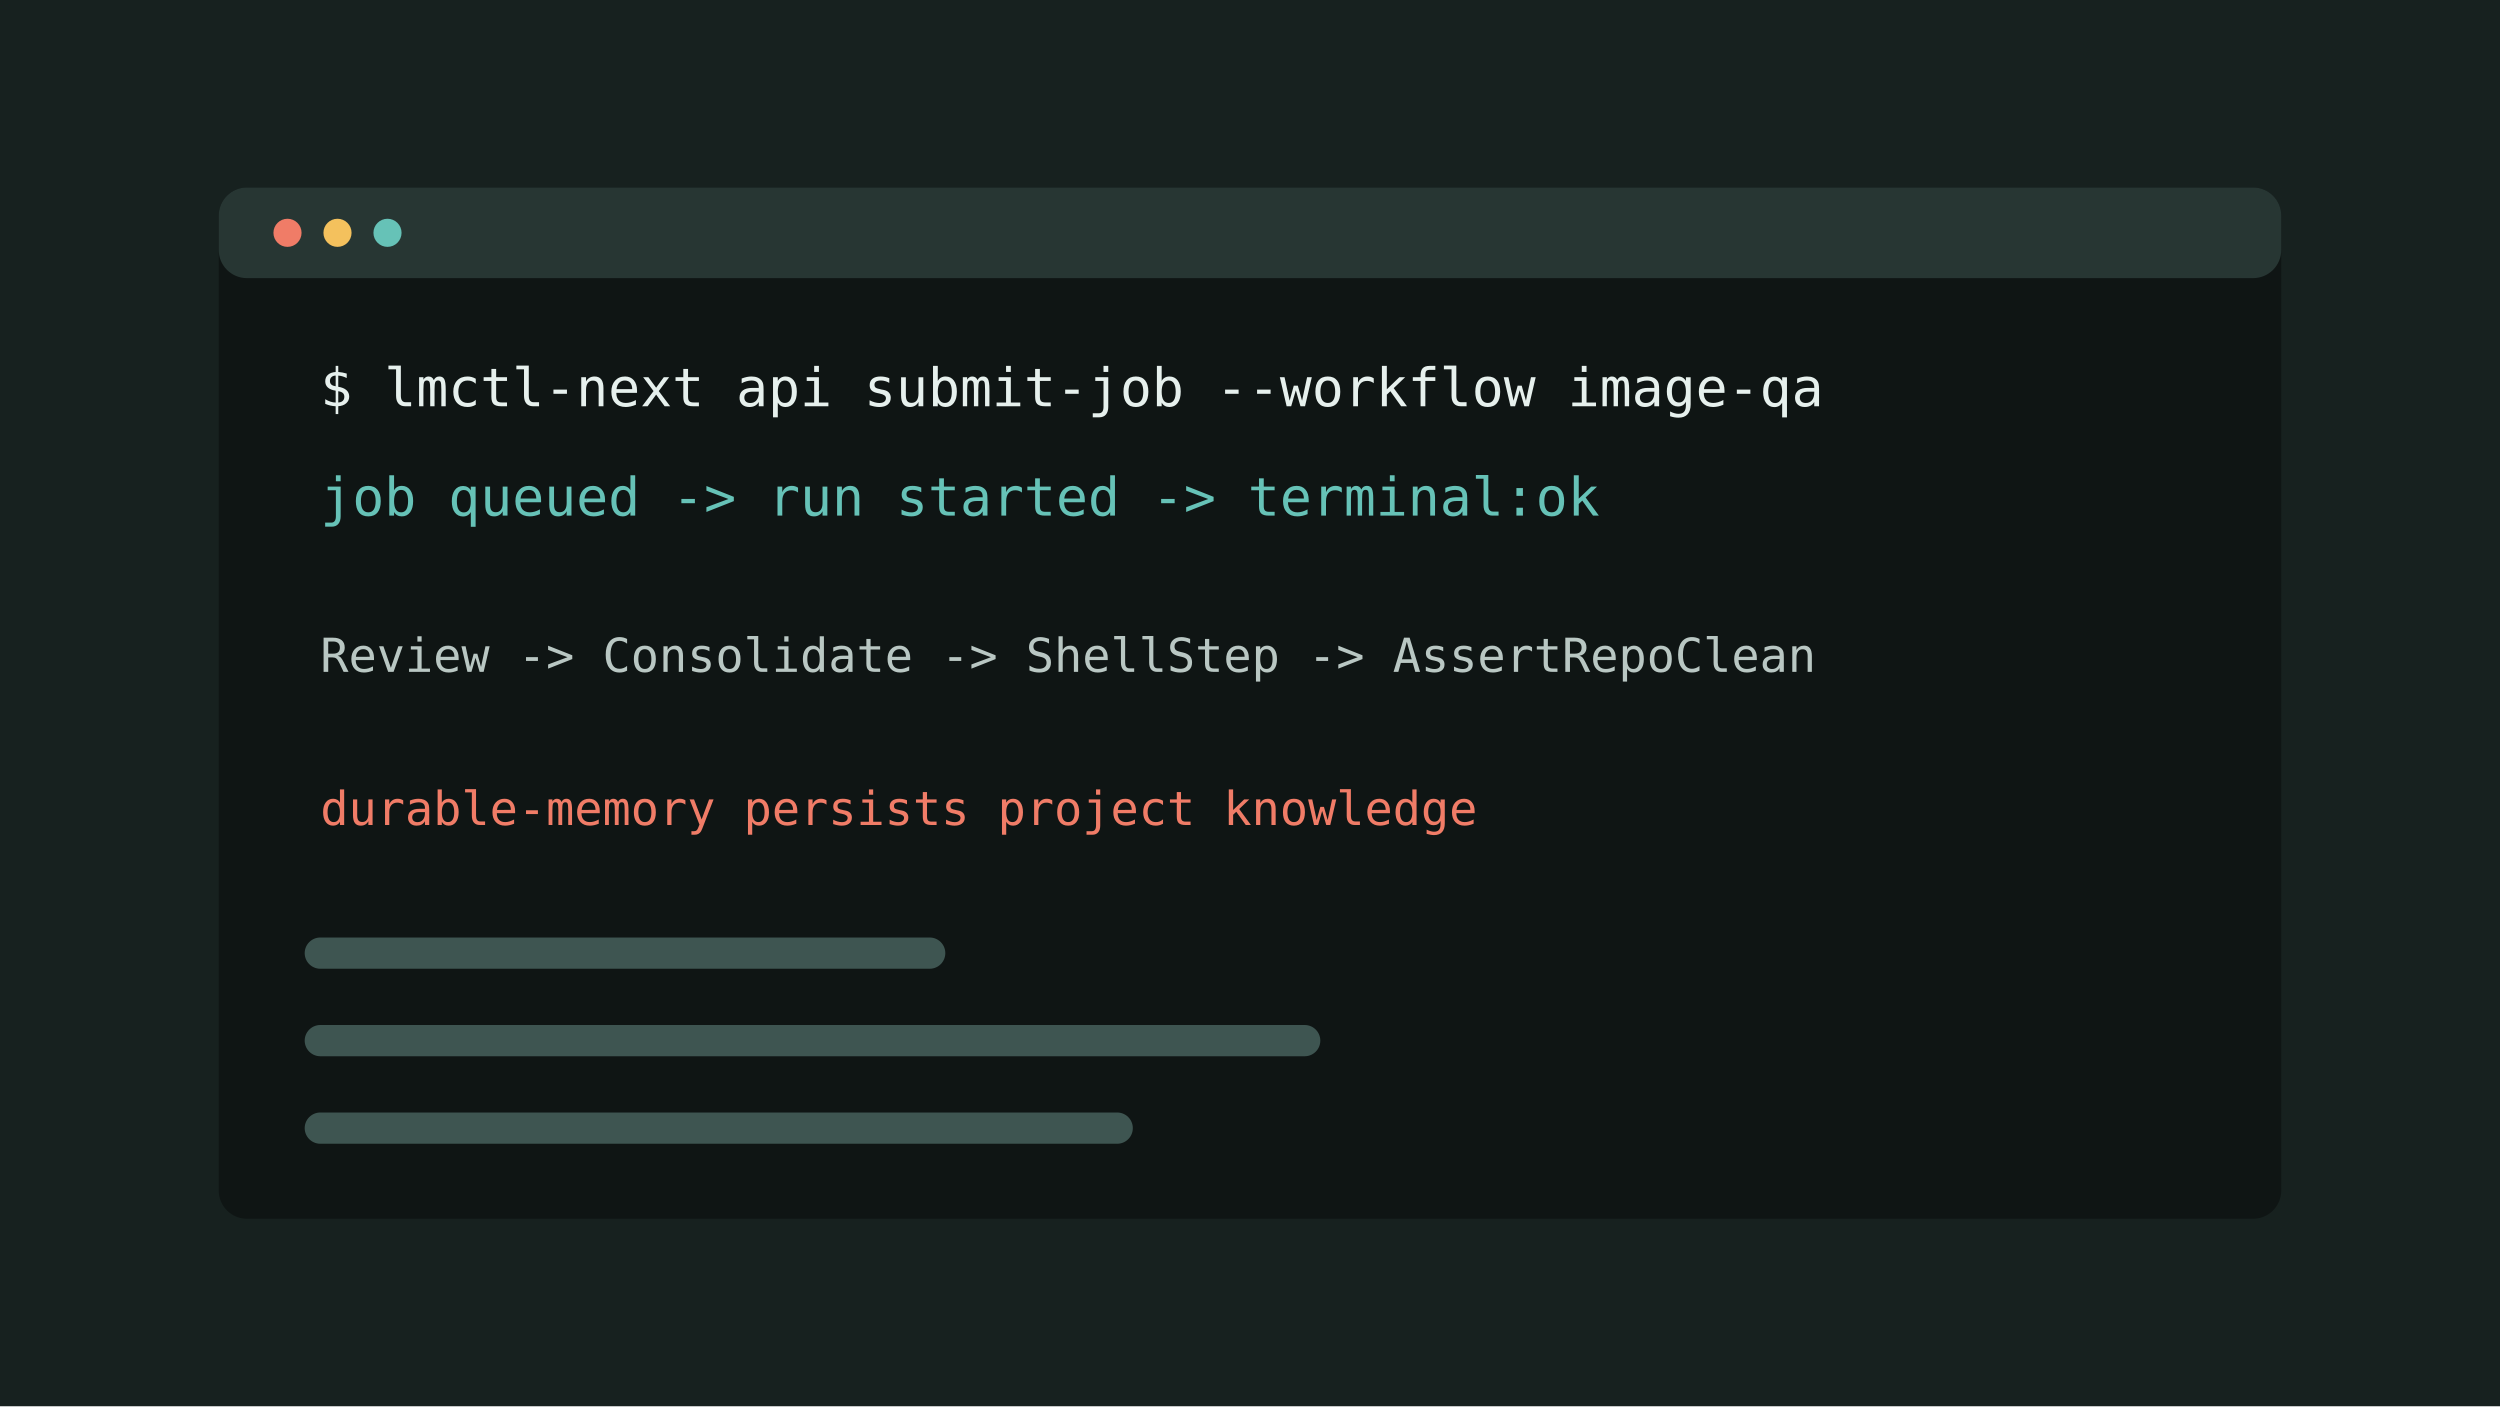
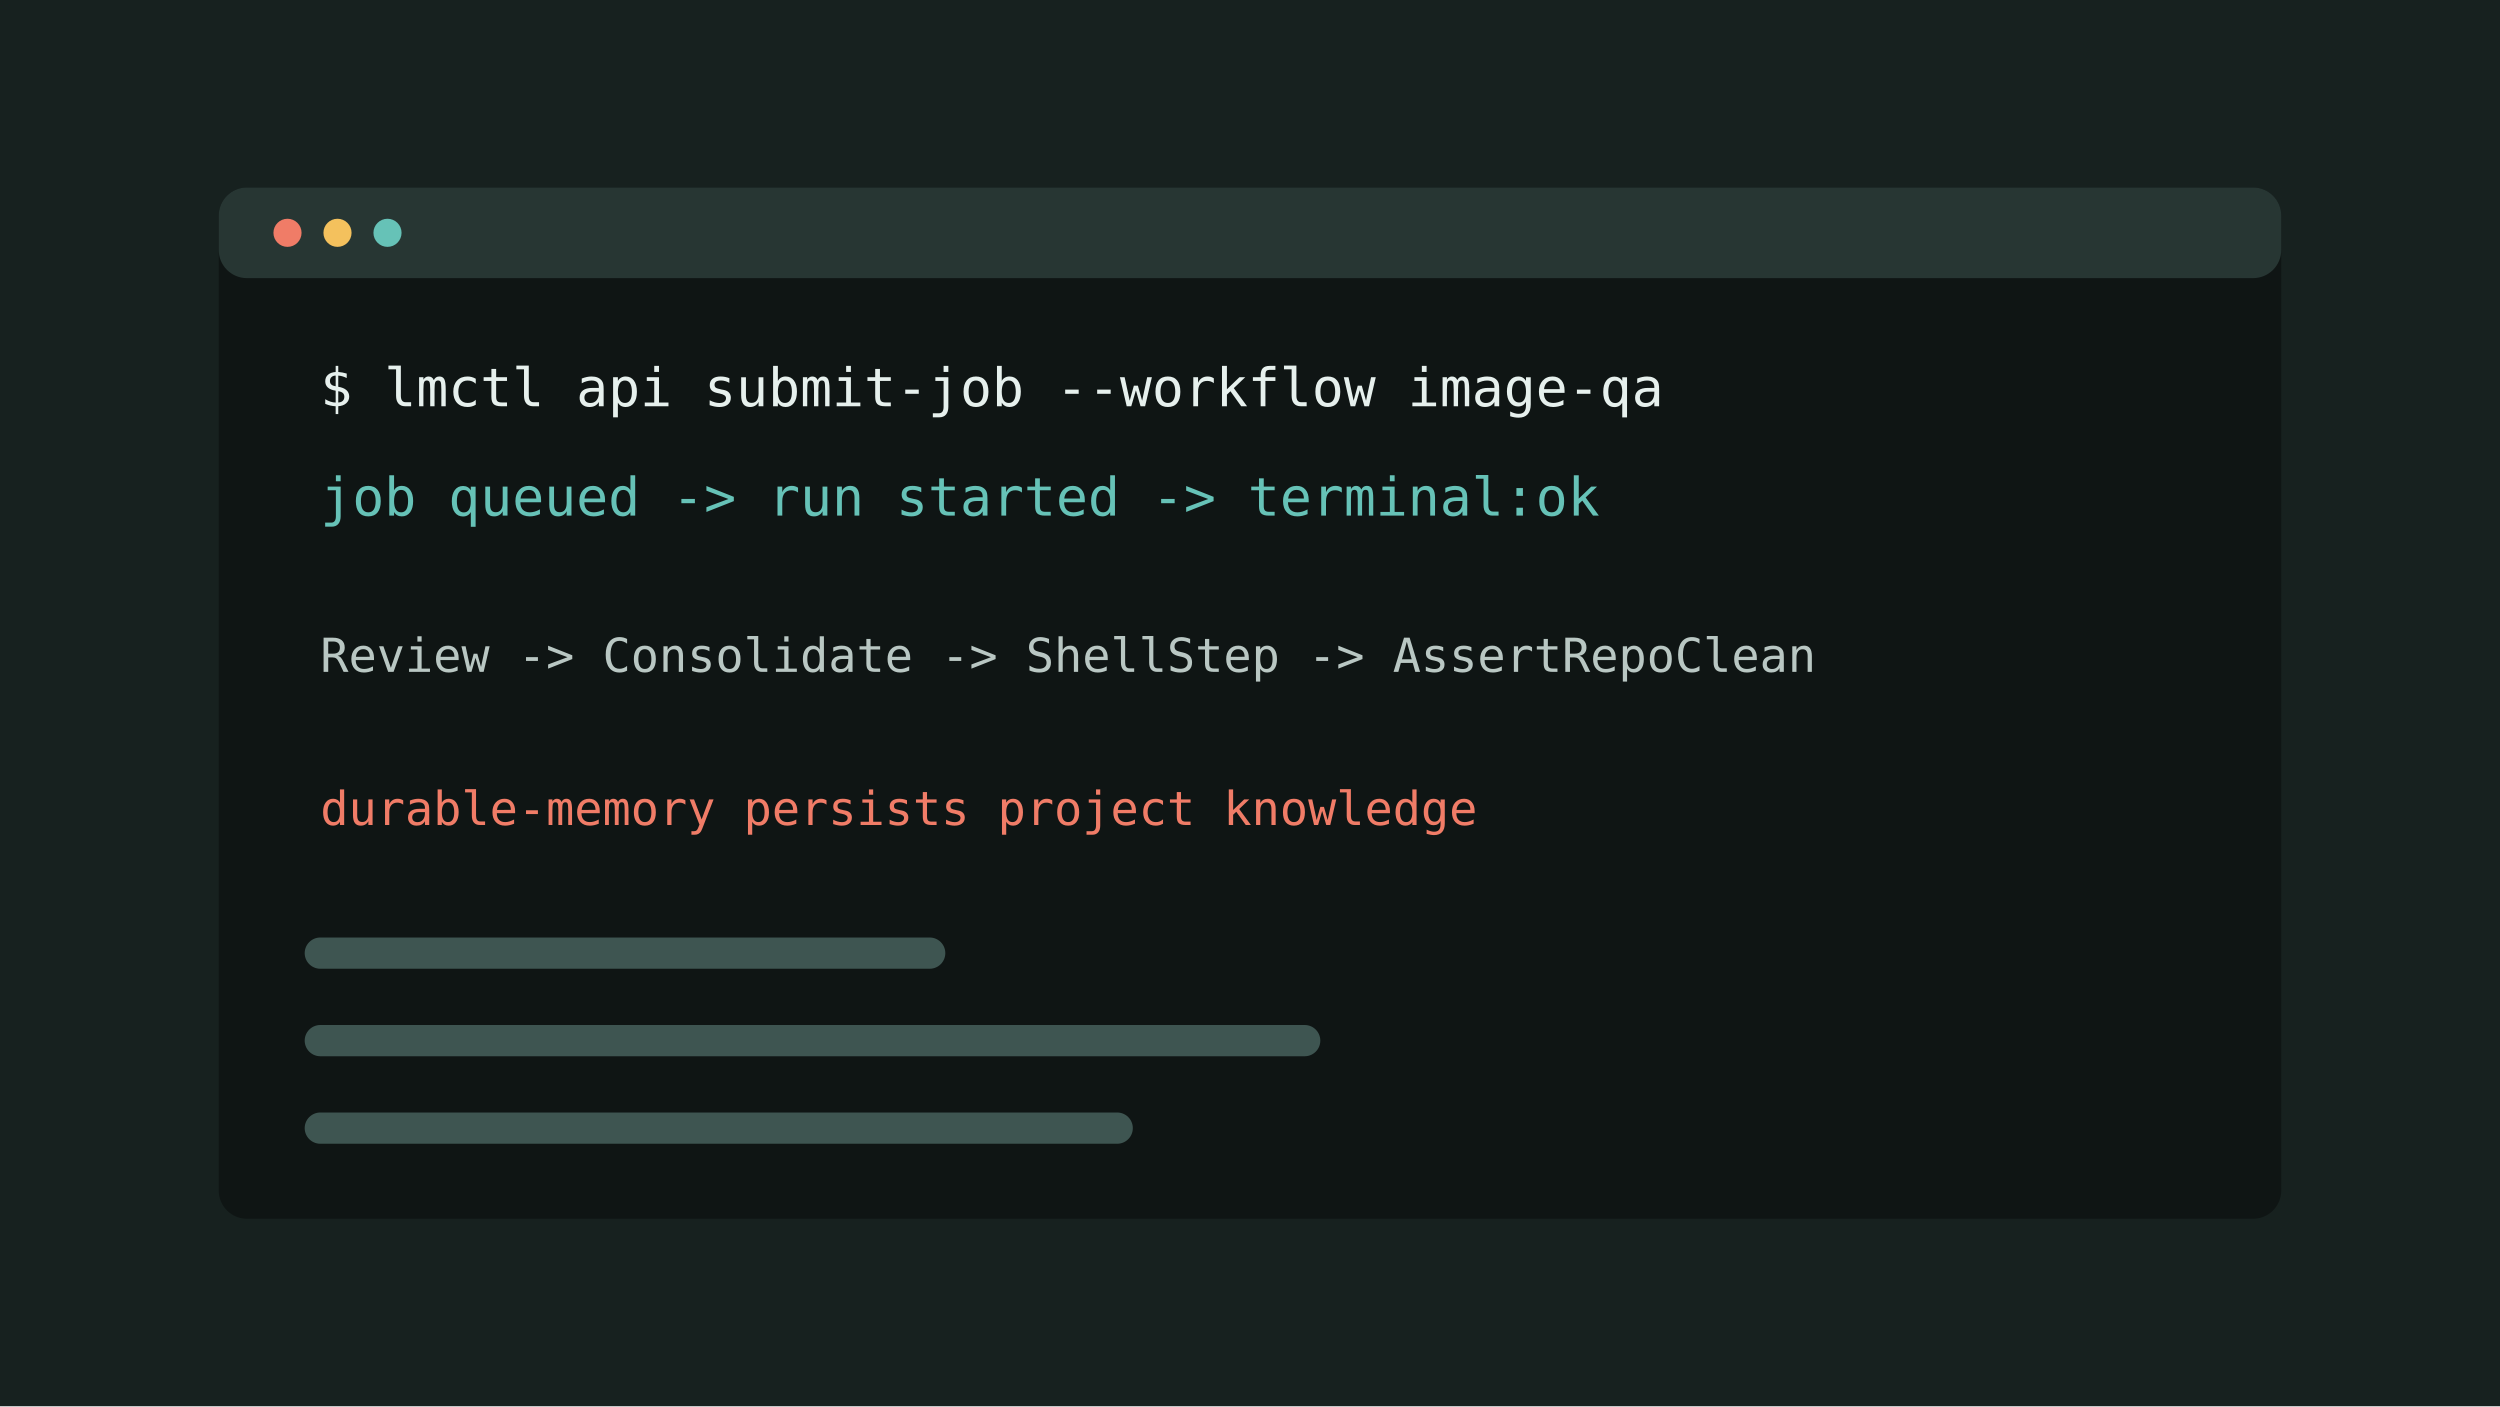
<svg xmlns="http://www.w3.org/2000/svg" viewBox="0 0 1600 900">
  <rect width="1600" height="900" fill="#17211f" />
  <rect x="140" y="120" width="1320" height="660" rx="18" fill="#0f1514" />
  <rect x="140" y="120" width="1320" height="58" rx="18" fill="#273633" />
  <circle cx="184" cy="149" r="9" fill="#f07c67" />
  <circle cx="216" cy="149" r="9" fill="#f4c15d" />
  <circle cx="248" cy="149" r="9" fill="#66c2b7" />
-   <text x="205" y="260" font-family="Menlo, Consolas, monospace" font-size="34" fill="#e6f0ed">$ lmctl-next api submit-job --workflow image-qa</text>
+   <text x="205" y="260" font-family="Menlo, Consolas, monospace" font-size="34" fill="#e6f0ed">$ lmctl api submit-job --workflow image-qa</text>
  <text x="205" y="330" font-family="Menlo, Consolas, monospace" font-size="34" fill="#66c2b7">job queued -&gt; run started -&gt; terminal:ok</text>
  <text x="205" y="430" font-family="Menlo, Consolas, monospace" font-size="30" fill="#b9c7c3">Review -&gt; Consolidate -&gt; ShellStep -&gt; AssertRepoClean</text>
  <text x="205" y="528" font-family="Menlo, Consolas, monospace" font-size="30" fill="#f07c67">durable-memory persists project knowledge</text>
  <path d="M205 610h390M205 666h630M205 722h510" stroke="#3e5551" stroke-width="20" stroke-linecap="round" />
</svg>
